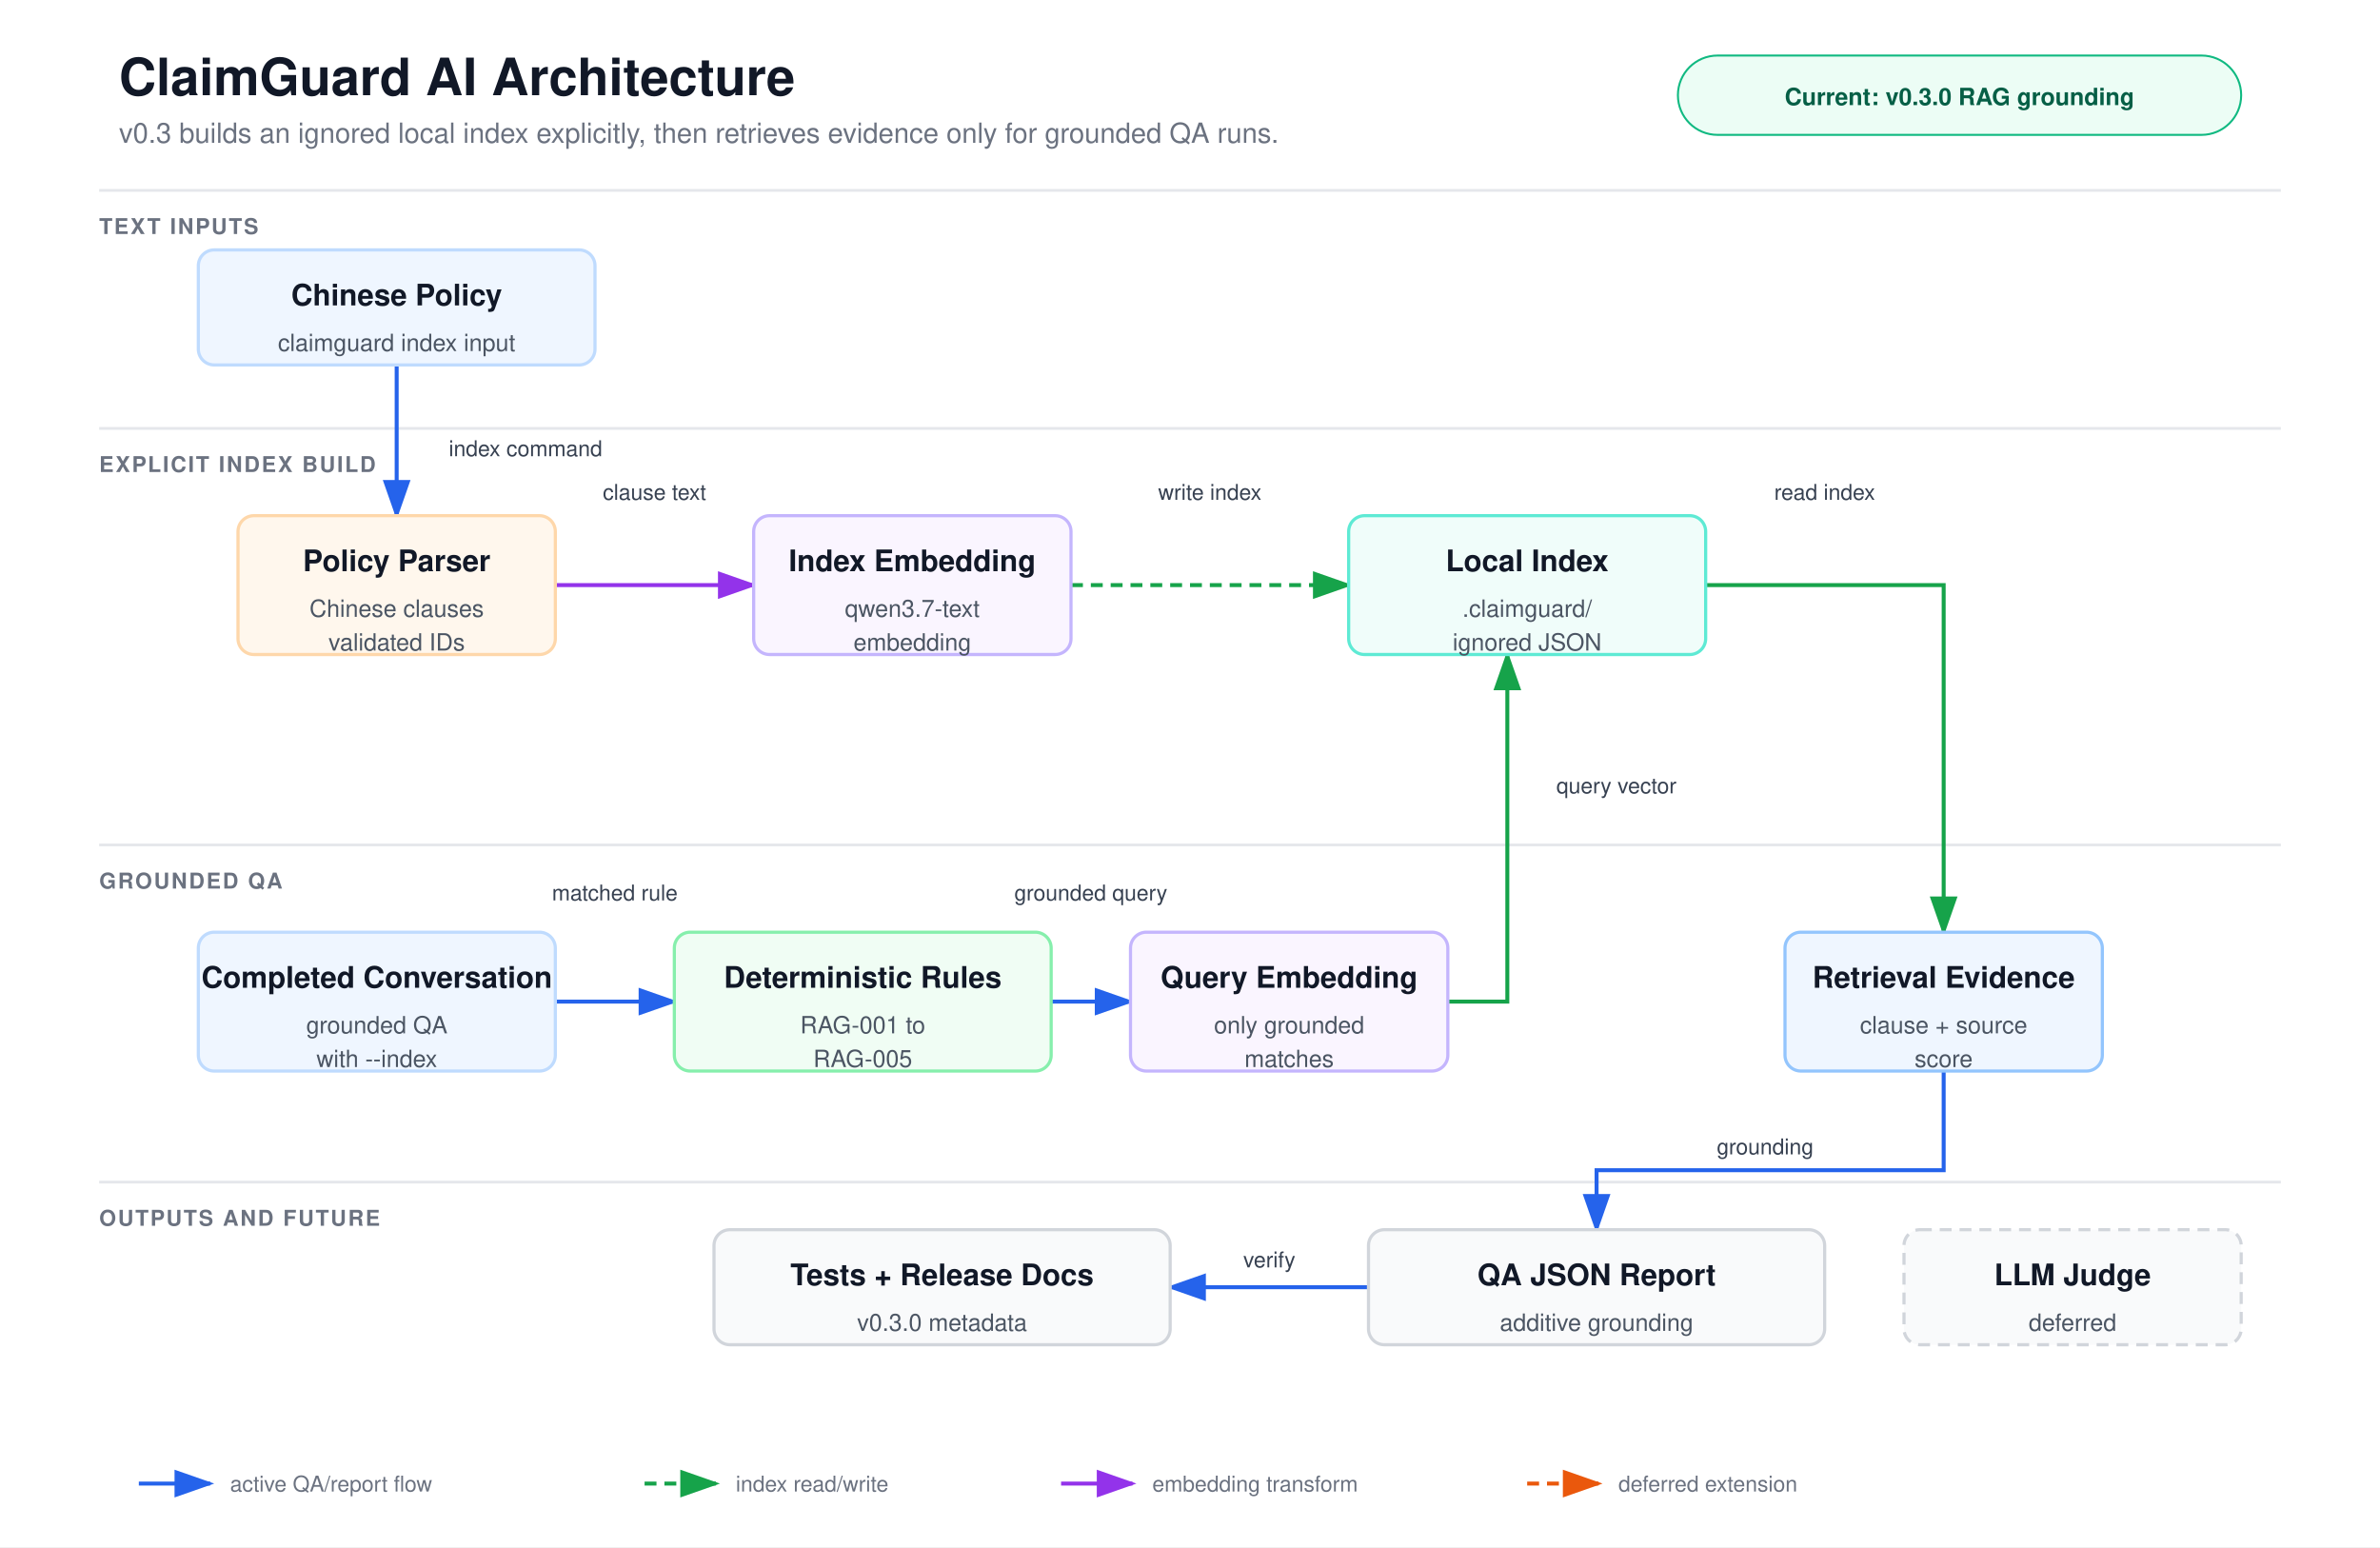
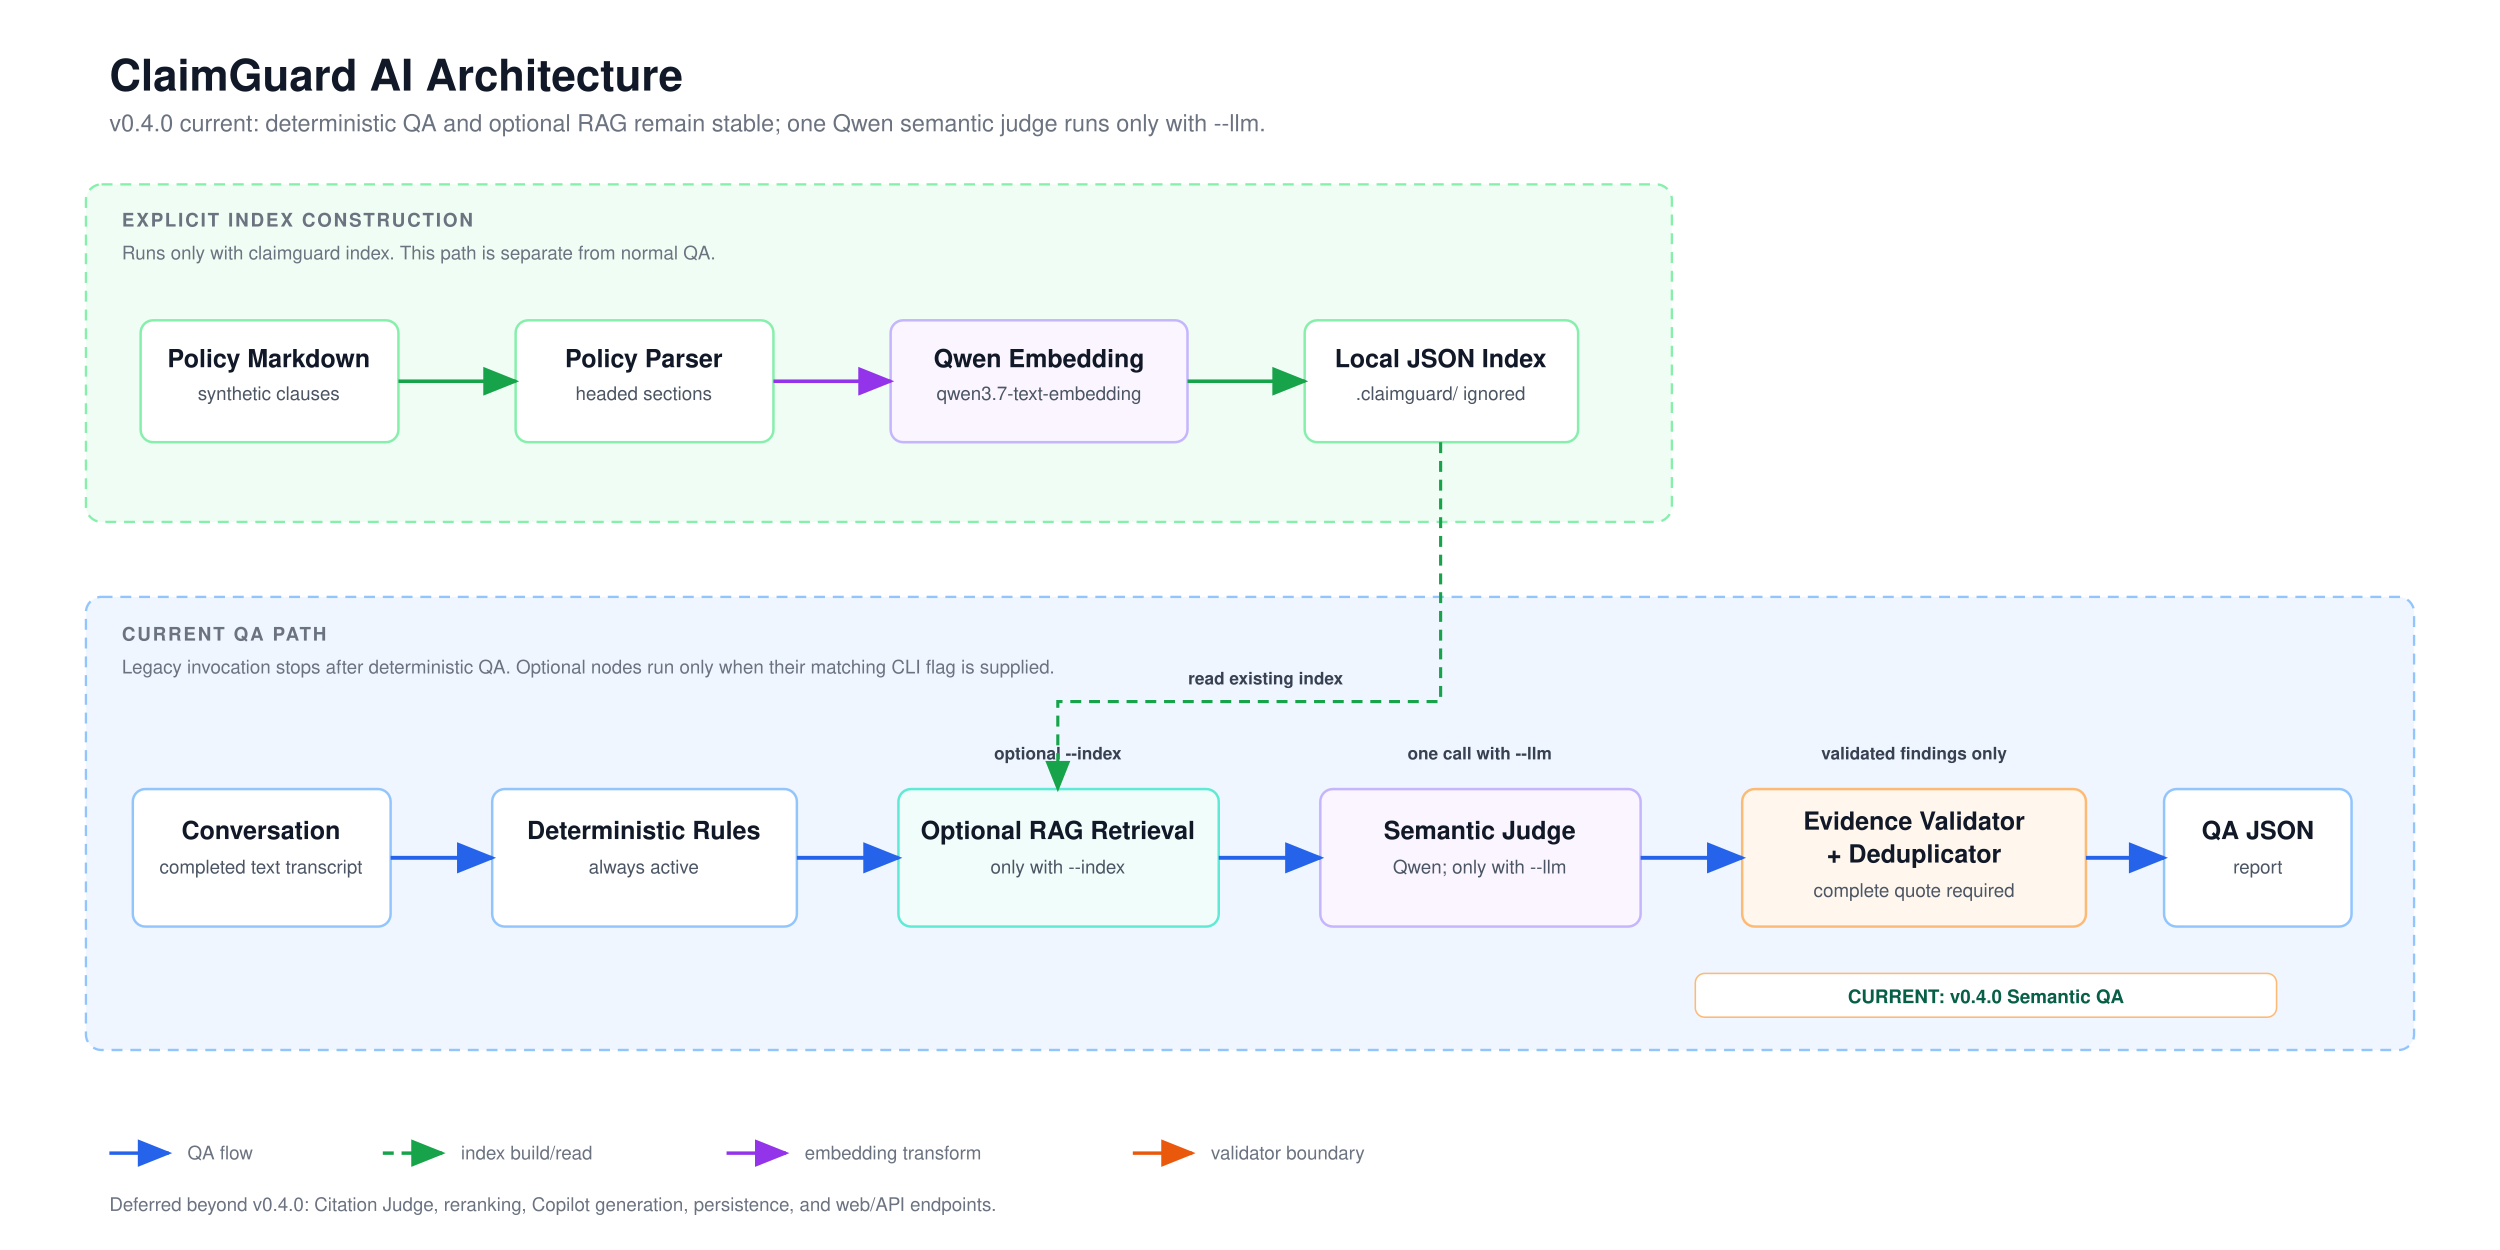
- <svg xmlns="http://www.w3.org/2000/svg" viewBox="0 0 1200 780" width="1200" height="780" role="img" aria-labelledby="title desc">
+ <svg xmlns="http://www.w3.org/2000/svg" viewBox="0 0 1600 800" width="1600" height="800" role="img" aria-labelledby="title desc">
  <style>
-     text { font-family: 'Helvetica Neue', Helvetica, Arial, 'PingFang SC', 'Microsoft YaHei', sans-serif; }
-     .title { fill: #111827; font-size: 26px; font-weight: 700; }
-     .subtitle { fill: #6b7280; font-size: 14px; }
-     .layer { fill: #6b7280; font-size: 11px; font-weight: 700; letter-spacing: .08em; }
-     .node-title { fill: #111827; font-size: 15px; font-weight: 700; }
+     text { font-family: Helvetica, Arial, 'PingFang SC', 'Microsoft YaHei', sans-serif; }
+     .title { fill: #111827; font-size: 28px; font-weight: 700; }
+     .subtitle { fill: #6b7280; font-size: 15px; }
+     .lane { fill: #6b7280; font-size: 12px; font-weight: 700; letter-spacing: 1.2px; }
+     .node-title { fill: #111827; font-size: 16px; font-weight: 700; }
    .node-sub { fill: #4b5563; font-size: 12px; }
-     .small { fill: #6b7280; font-size: 11px; }
-     .edge-label { fill: #374151; font-size: 11px; }
-     .badge { fill: #065f46; font-size: 12px; font-weight: 700; }
+     .note { fill: #6b7280; font-size: 12px; }
+     .edge-label { fill: #374151; font-size: 11px; font-weight: 600; }
+     .current { fill: #065f46; font-size: 12px; font-weight: 700; }
  </style>
  <defs>
-     <marker id="arrow-blue" markerWidth="10" markerHeight="7" refX="9" refY="3.5" orient="auto">
-       <polygon points="0 0, 10 3.5, 0 7" fill="#2563eb" />
+     <marker id="arrow-blue" markerWidth="10" markerHeight="8" refX="9" refY="4" orient="auto">
+       <path d="M0,0 L10,4 L0,8 Z" fill="#2563eb" />
    </marker>
-     <marker id="arrow-green" markerWidth="10" markerHeight="7" refX="9" refY="3.5" orient="auto">
-       <polygon points="0 0, 10 3.5, 0 7" fill="#16a34a" />
+     <marker id="arrow-green" markerWidth="10" markerHeight="8" refX="9" refY="4" orient="auto">
+       <path d="M0,0 L10,4 L0,8 Z" fill="#16a34a" />
    </marker>
-     <marker id="arrow-purple" markerWidth="10" markerHeight="7" refX="9" refY="3.5" orient="auto">
-       <polygon points="0 0, 10 3.5, 0 7" fill="#9333ea" />
+     <marker id="arrow-purple" markerWidth="10" markerHeight="8" refX="9" refY="4" orient="auto">
+       <path d="M0,0 L10,4 L0,8 Z" fill="#9333ea" />
    </marker>
-     <marker id="arrow-orange" markerWidth="10" markerHeight="7" refX="9" refY="3.5" orient="auto">
-       <polygon points="0 0, 10 3.5, 0 7" fill="#ea580c" />
+     <marker id="arrow-orange" markerWidth="10" markerHeight="8" refX="9" refY="4" orient="auto">
+       <path d="M0,0 L10,4 L0,8 Z" fill="#ea580c" />
    </marker>
  </defs>
-   <g data-graph-role="background">
-     <rect width="1200" height="780" fill="#ffffff" />
+   <rect width="1600" height="800" fill="#ffffff" />
+   <text x="70" y="58" class="title">ClaimGuard AI Architecture</text>
+   <text x="70" y="84" class="subtitle">v0.4.0 current: deterministic QA and optional RAG remain stable; one Qwen semantic judge runs only with --llm.</text>
+   <g data-graph-role="container">
+     <rect x="55" y="118" width="1015" height="216" rx="10" fill="#f0fdf4" stroke="#86efac" stroke-width="1.5" stroke-dasharray="7 5" />
+     <text x="78" y="145" class="lane">EXPLICIT INDEX CONSTRUCTION</text>
+     <text x="78" y="166" class="note">Runs only with claimguard index. This path is separate from normal QA.</text>
  </g>
-   <g data-graph-role="background">
-     <line x1="50" y1="96" x2="1150" y2="96" stroke="#e5e7eb" stroke-width="1.4" />
-     <text x="50" y="118" class="layer">TEXT INPUTS</text>
+   <g data-graph-role="node">
+     <rect x="90" y="205" width="165" height="78" rx="8" fill="#ffffff" stroke="#86efac" stroke-width="1.6" />
+     <text x="172" y="235" text-anchor="middle" class="node-title">Policy Markdown</text>
+     <text x="172" y="256" text-anchor="middle" class="node-sub">synthetic clauses</text>
+     <rect x="330" y="205" width="165" height="78" rx="8" fill="#ffffff" stroke="#86efac" stroke-width="1.6" />
+     <text x="412" y="235" text-anchor="middle" class="node-title">Policy Parser</text>
+     <text x="412" y="256" text-anchor="middle" class="node-sub">headed sections</text>
+     <rect x="570" y="205" width="190" height="78" rx="8" fill="#faf5ff" stroke="#c4b5fd" stroke-width="1.6" />
+     <text x="665" y="235" text-anchor="middle" class="node-title">Qwen Embedding</text>
+     <text x="665" y="256" text-anchor="middle" class="node-sub">qwen3.7-text-embedding</text>
+     <rect x="835" y="205" width="175" height="78" rx="8" fill="#ffffff" stroke="#86efac" stroke-width="1.6" />
+     <text x="922" y="235" text-anchor="middle" class="node-title">Local JSON Index</text>
+     <text x="922" y="256" text-anchor="middle" class="node-sub">.claimguard/ ignored</text>
  </g>
-   <g data-graph-role="background">
-     <line x1="50" y1="216" x2="1150" y2="216" stroke="#e5e7eb" stroke-width="1.4" />
-     <text x="50" y="238" class="layer">EXPLICIT INDEX BUILD</text>
+   <path data-graph-role="edge" d="M255 244 H330" fill="none" stroke="#16a34a" stroke-width="2.3" marker-end="url(#arrow-green)" />
+   <path data-graph-role="edge" d="M495 244 H570" fill="none" stroke="#9333ea" stroke-width="2.3" marker-end="url(#arrow-purple)" />
+   <path data-graph-role="edge" d="M760 244 H835" fill="none" stroke="#16a34a" stroke-width="2.3" marker-end="url(#arrow-green)" />
+   <g data-graph-role="container">
+     <rect x="55" y="382" width="1490" height="290" rx="10" fill="#eff6ff" stroke="#93c5fd" stroke-width="1.5" stroke-dasharray="7 5" />
+     <text x="78" y="410" class="lane">CURRENT QA PATH</text>
+     <text x="78" y="431" class="note">Legacy invocation stops after deterministic QA. Optional nodes run only when their matching CLI flag is supplied.</text>
  </g>
-   <g data-graph-role="background">
-     <line x1="50" y1="426" x2="1150" y2="426" stroke="#e5e7eb" stroke-width="1.4" />
-     <text x="50" y="448" class="layer">GROUNDED QA</text>
+   <g data-graph-role="node">
+     <rect x="85" y="505" width="165" height="88" rx="8" fill="#ffffff" stroke="#93c5fd" stroke-width="1.6" />
+     <text x="167" y="537" text-anchor="middle" class="node-title">Conversation</text>
+     <text x="167" y="559" text-anchor="middle" class="node-sub">completed text transcript</text>
+     <rect x="315" y="505" width="195" height="88" rx="8" fill="#ffffff" stroke="#93c5fd" stroke-width="1.6" />
+     <text x="412" y="537" text-anchor="middle" class="node-title">Deterministic Rules</text>
+     <text x="412" y="559" text-anchor="middle" class="node-sub">always active</text>
+     <rect x="575" y="505" width="205" height="88" rx="8" fill="#f0fdfa" stroke="#5eead4" stroke-width="1.6" />
+     <text x="677" y="537" text-anchor="middle" class="node-title">Optional RAG Retrieval</text>
+     <text x="677" y="559" text-anchor="middle" class="node-sub">only with --index</text>
+     <rect x="845" y="505" width="205" height="88" rx="8" fill="#faf5ff" stroke="#c4b5fd" stroke-width="1.6" />
+     <text x="947" y="537" text-anchor="middle" class="node-title">Semantic Judge</text>
+     <text x="947" y="559" text-anchor="middle" class="node-sub">Qwen; only with --llm</text>
+     <rect x="1115" y="505" width="220" height="88" rx="8" fill="#fff7ed" stroke="#fdba74" stroke-width="1.6" />
+     <text x="1225" y="531" text-anchor="middle" class="node-title">Evidence Validator</text>
+     <text x="1225" y="552" text-anchor="middle" class="node-title">+ Deduplicator</text>
+     <text x="1225" y="574" text-anchor="middle" class="node-sub">complete quote required</text>
+     <rect x="1385" y="505" width="120" height="88" rx="8" fill="#ffffff" stroke="#93c5fd" stroke-width="1.6" />
+     <text x="1445" y="537" text-anchor="middle" class="node-title">QA JSON</text>
+     <text x="1445" y="559" text-anchor="middle" class="node-sub">report</text>
  </g>
-   <g data-graph-role="background">
-     <line x1="50" y1="596" x2="1150" y2="596" stroke="#e5e7eb" stroke-width="1.4" />
-     <text x="50" y="618" class="layer">OUTPUTS AND FUTURE</text>
+   <path data-graph-role="edge" d="M250 549 H315" fill="none" stroke="#2563eb" stroke-width="2.5" marker-end="url(#arrow-blue)" />
+   <path data-graph-role="edge" d="M510 549 H575" fill="none" stroke="#2563eb" stroke-width="2.5" marker-end="url(#arrow-blue)" />
+   <path data-graph-role="edge" d="M780 549 H845" fill="none" stroke="#2563eb" stroke-width="2.5" marker-end="url(#arrow-blue)" />
+   <path data-graph-role="edge" d="M1050 549 H1115" fill="none" stroke="#2563eb" stroke-width="2.5" marker-end="url(#arrow-blue)" />
+   <path data-graph-role="edge" d="M1335 549 H1385" fill="none" stroke="#2563eb" stroke-width="2.5" marker-end="url(#arrow-blue)" />
+   <text x="677" y="486" text-anchor="middle" class="edge-label">optional --index</text>
+   <text x="947" y="486" text-anchor="middle" class="edge-label">one call with --llm</text>
+   <text x="1225" y="486" text-anchor="middle" class="edge-label">validated findings only</text>
+   <path data-graph-role="edge" d="M922 283 V449 H677 V505" fill="none" stroke="#16a34a" stroke-width="2" stroke-dasharray="7 5" marker-end="url(#arrow-green)" />
+   <text x="810" y="438" text-anchor="middle" class="edge-label">read existing index</text>
+   <rect x="1085" y="623" width="372" height="28" rx="6" fill="#ffffff" stroke="#fdba74" />
+   <text x="1271" y="642" text-anchor="middle" class="current">CURRENT: v0.4.0 Semantic QA</text>
+   <g data-graph-role="legend" transform="translate(70,730)">
+     <line x1="0" y1="8" x2="38" y2="8" stroke="#2563eb" stroke-width="2.2" marker-end="url(#arrow-blue)" />
+     <text x="50" y="12" class="note">QA flow</text>
+     <line x1="175" y1="8" x2="213" y2="8" stroke="#16a34a" stroke-width="2.2" stroke-dasharray="7 5" marker-end="url(#arrow-green)" />
+     <text x="225" y="12" class="note">index build/read</text>
+     <line x1="395" y1="8" x2="433" y2="8" stroke="#9333ea" stroke-width="2.2" marker-end="url(#arrow-purple)" />
+     <text x="445" y="12" class="note">embedding transform</text>
+     <line x1="655" y1="8" x2="693" y2="8" stroke="#ea580c" stroke-width="2.2" marker-end="url(#arrow-orange)" />
+     <text x="705" y="12" class="note">validator boundary</text>
  </g>
-   <g data-graph-role="label">
-     <text x="60" y="48" class="title">ClaimGuard AI Architecture</text>
-     <text x="60" y="72" class="subtitle">v0.3 builds an ignored local index explicitly, then retrieves evidence only for grounded QA runs.</text>
-     <rect x="846" y="28" width="284" height="40" rx="20" fill="#ecfdf5" stroke="#10b981" />
-     <text x="988" y="53" text-anchor="middle" class="badge">Current: v0.3.0 RAG grounding</text>
-   </g>
-   <path data-graph-role="edge" data-source="policy" data-target="parser" d="M 200,184 L 200,260" fill="none" stroke="#2563eb" stroke-width="2" marker-end="url(#arrow-blue)" />
-   <text data-graph-role="label" x="265" y="230" text-anchor="middle" class="edge-label">index command</text>
-   <path data-graph-role="edge" data-source="parser" data-target="index_embedding" d="M 280,295 L 380,295" fill="none" stroke="#9333ea" stroke-width="2" marker-end="url(#arrow-purple)" />
-   <text data-graph-role="label" x="330" y="252" text-anchor="middle" class="edge-label">clause text</text>
-   <path data-graph-role="edge" data-source="index_embedding" data-target="index" d="M 540,295 L 680,295" fill="none" stroke="#16a34a" stroke-width="2" stroke-dasharray="6 4" marker-end="url(#arrow-green)" />
-   <text data-graph-role="label" x="610" y="252" text-anchor="middle" class="edge-label">write index</text>
-   <path data-graph-role="edge" data-source="conversation" data-target="rules" d="M 280,505 L 340,505" fill="none" stroke="#2563eb" stroke-width="2" marker-end="url(#arrow-blue)" />
-   <text data-graph-role="label" x="310" y="454" text-anchor="middle" class="edge-label">matched rule</text>
-   <path data-graph-role="edge" data-source="rules" data-target="query_embedding" d="M 530,505 L 570,505" fill="none" stroke="#2563eb" stroke-width="2" marker-end="url(#arrow-blue)" />
-   <text data-graph-role="label" x="550" y="454" text-anchor="middle" class="edge-label">grounded query</text>
-   <path data-graph-role="edge" data-source="query_embedding" data-target="index" d="M 730,505 L 760,505 L 760,330" fill="none" stroke="#16a34a" stroke-width="2" marker-end="url(#arrow-green)" />
-   <text data-graph-role="label" x="815" y="400" text-anchor="middle" class="edge-label">query vector</text>
-   <path data-graph-role="edge" data-source="index" data-target="evidence" d="M 860,295 L 980,295 L 980,470" fill="none" stroke="#16a34a" stroke-width="2" marker-end="url(#arrow-green)" />
-   <text data-graph-role="label" x="920" y="252" text-anchor="middle" class="edge-label">read index</text>
-   <path data-graph-role="edge" data-source="evidence" data-target="report" d="M 980,540 L 980,590 L 805,590 L 805,620" fill="none" stroke="#2563eb" stroke-width="2" marker-end="url(#arrow-blue)" />
-   <text data-graph-role="label" x="890" y="582" text-anchor="middle" class="edge-label">grounding</text>
-   <path data-graph-role="edge" data-source="report" data-target="release" d="M 690,649 L 590,649" fill="none" stroke="#2563eb" stroke-width="2" marker-end="url(#arrow-blue)" />
-   <text data-graph-role="label" x="640" y="639" text-anchor="middle" class="edge-label">verify</text>
-   <g data-graph-role="node" data-node-id="policy" data-graph-bounds="100 126 300 184">
-     <rect x="100" y="126" width="200" height="58" rx="8" fill="#eff6ff" stroke="#bfdbfe" stroke-width="1.6" />
-     <text x="200.0" y="154" text-anchor="middle" class="node-title">Chinese Policy</text>
-     <text x="200.0" y="177" text-anchor="middle" class="node-sub">claimguard index input</text>
-   </g>
-   <g data-graph-role="node" data-node-id="parser" data-graph-bounds="120 260 280 330">
-     <rect x="120" y="260" width="160" height="70" rx="8" fill="#fff7ed" stroke="#fed7aa" stroke-width="1.6" />
-     <text x="200.0" y="288" text-anchor="middle" class="node-title">Policy Parser</text>
-     <text x="200.0" y="311" text-anchor="middle" class="node-sub">Chinese clauses</text>
-     <text x="200.0" y="328" text-anchor="middle" class="node-sub">validated IDs</text>
-   </g>
-   <g data-graph-role="node" data-node-id="index_embedding" data-graph-bounds="380 260 540 330">
-     <rect x="380" y="260" width="160" height="70" rx="8" fill="#faf5ff" stroke="#c4b5fd" stroke-width="1.6" />
-     <text x="460.0" y="288" text-anchor="middle" class="node-title">Index Embedding</text>
-     <text x="460.0" y="311" text-anchor="middle" class="node-sub">qwen3.7-text</text>
-     <text x="460.0" y="328" text-anchor="middle" class="node-sub">embedding</text>
-   </g>
-   <g data-graph-role="node" data-node-id="index" data-graph-bounds="680 260 860 330">
-     <rect x="680" y="260" width="180" height="70" rx="8" fill="#f0fdfa" stroke="#5eead4" stroke-width="1.6" />
-     <text x="770.0" y="288" text-anchor="middle" class="node-title">Local Index</text>
-     <text x="770.0" y="311" text-anchor="middle" class="node-sub">.claimguard/</text>
-     <text x="770.0" y="328" text-anchor="middle" class="node-sub">ignored JSON</text>
-   </g>
-   <g data-graph-role="node" data-node-id="conversation" data-graph-bounds="100 470 280 540">
-     <rect x="100" y="470" width="180" height="70" rx="8" fill="#eff6ff" stroke="#bfdbfe" stroke-width="1.6" />
-     <text x="190.0" y="498" text-anchor="middle" class="node-title">Completed Conversation</text>
-     <text x="190.0" y="521" text-anchor="middle" class="node-sub">grounded QA</text>
-     <text x="190.0" y="538" text-anchor="middle" class="node-sub">with --index</text>
-   </g>
-   <g data-graph-role="node" data-node-id="rules" data-graph-bounds="340 470 530 540">
-     <rect x="340" y="470" width="190" height="70" rx="8" fill="#f0fdf4" stroke="#86efac" stroke-width="1.6" />
-     <text x="435.0" y="498" text-anchor="middle" class="node-title">Deterministic Rules</text>
-     <text x="435.0" y="521" text-anchor="middle" class="node-sub">RAG-001 to</text>
-     <text x="435.0" y="538" text-anchor="middle" class="node-sub">RAG-005</text>
-   </g>
-   <g data-graph-role="node" data-node-id="query_embedding" data-graph-bounds="570 470 730 540">
-     <rect x="570" y="470" width="160" height="70" rx="8" fill="#faf5ff" stroke="#c4b5fd" stroke-width="1.6" />
-     <text x="650.0" y="498" text-anchor="middle" class="node-title">Query Embedding</text>
-     <text x="650.0" y="521" text-anchor="middle" class="node-sub">only grounded</text>
-     <text x="650.0" y="538" text-anchor="middle" class="node-sub">matches</text>
-   </g>
-   <g data-graph-role="node" data-node-id="evidence" data-graph-bounds="900 470 1060 540">
-     <rect x="900" y="470" width="160" height="70" rx="8" fill="#eff6ff" stroke="#93c5fd" stroke-width="1.6" />
-     <text x="980.0" y="498" text-anchor="middle" class="node-title">Retrieval Evidence</text>
-     <text x="980.0" y="521" text-anchor="middle" class="node-sub">clause + source</text>
-     <text x="980.0" y="538" text-anchor="middle" class="node-sub">score</text>
-   </g>
-   <g data-graph-role="node" data-node-id="release" data-graph-bounds="360 620 590 678">
-     <rect x="360" y="620" width="230" height="58" rx="8" fill="#f9fafb" stroke="#d1d5db" stroke-width="1.6" />
-     <text x="475.0" y="648" text-anchor="middle" class="node-title">Tests + Release Docs</text>
-     <text x="475.0" y="671" text-anchor="middle" class="node-sub">v0.3.0 metadata</text>
-   </g>
-   <g data-graph-role="node" data-node-id="report" data-graph-bounds="690 620 920 678">
-     <rect x="690" y="620" width="230" height="58" rx="8" fill="#f9fafb" stroke="#d1d5db" stroke-width="1.6" />
-     <text x="805.0" y="648" text-anchor="middle" class="node-title">QA JSON Report</text>
-     <text x="805.0" y="671" text-anchor="middle" class="node-sub">additive grounding</text>
-   </g>
-   <g data-graph-role="node" data-node-id="future" data-graph-bounds="960 620 1130 678">
-     <rect x="960" y="620" width="170" height="58" rx="8" fill="#f9fafb" stroke="#d1d5db" stroke-width="1.6" stroke-dasharray="6 4" />
-     <text x="1045.0" y="648" text-anchor="middle" class="node-title">LLM Judge</text>
-     <text x="1045.0" y="671" text-anchor="middle" class="node-sub">deferred</text>
-   </g>
-   <g data-graph-role="legend" transform="translate(70,740)">
-     <line x1="0" y1="8" x2="36" y2="8" stroke="#2563eb" stroke-width="2" marker-end="url(#arrow-blue)" />
-     <text x="46" y="12" class="small">active QA/report flow</text>
-     <line x1="255" y1="8" x2="291" y2="8" stroke="#16a34a" stroke-width="2" stroke-dasharray="6 4" marker-end="url(#arrow-green)" />
-     <text x="301" y="12" class="small">index read/write</text>
-     <line x1="465" y1="8" x2="501" y2="8" stroke="#9333ea" stroke-width="2" marker-end="url(#arrow-purple)" />
-     <text x="511" y="12" class="small">embedding transform</text>
-     <line x1="700" y1="8" x2="736" y2="8" stroke="#ea580c" stroke-width="2" stroke-dasharray="6 4" marker-end="url(#arrow-orange)" />
-     <text x="746" y="12" class="small">deferred extension</text>
-   </g>
+   <text x="70" y="775" class="note">Deferred beyond v0.4.0: Citation Judge, reranking, Copilot generation, persistence, and web/API endpoints.</text>
</svg>
